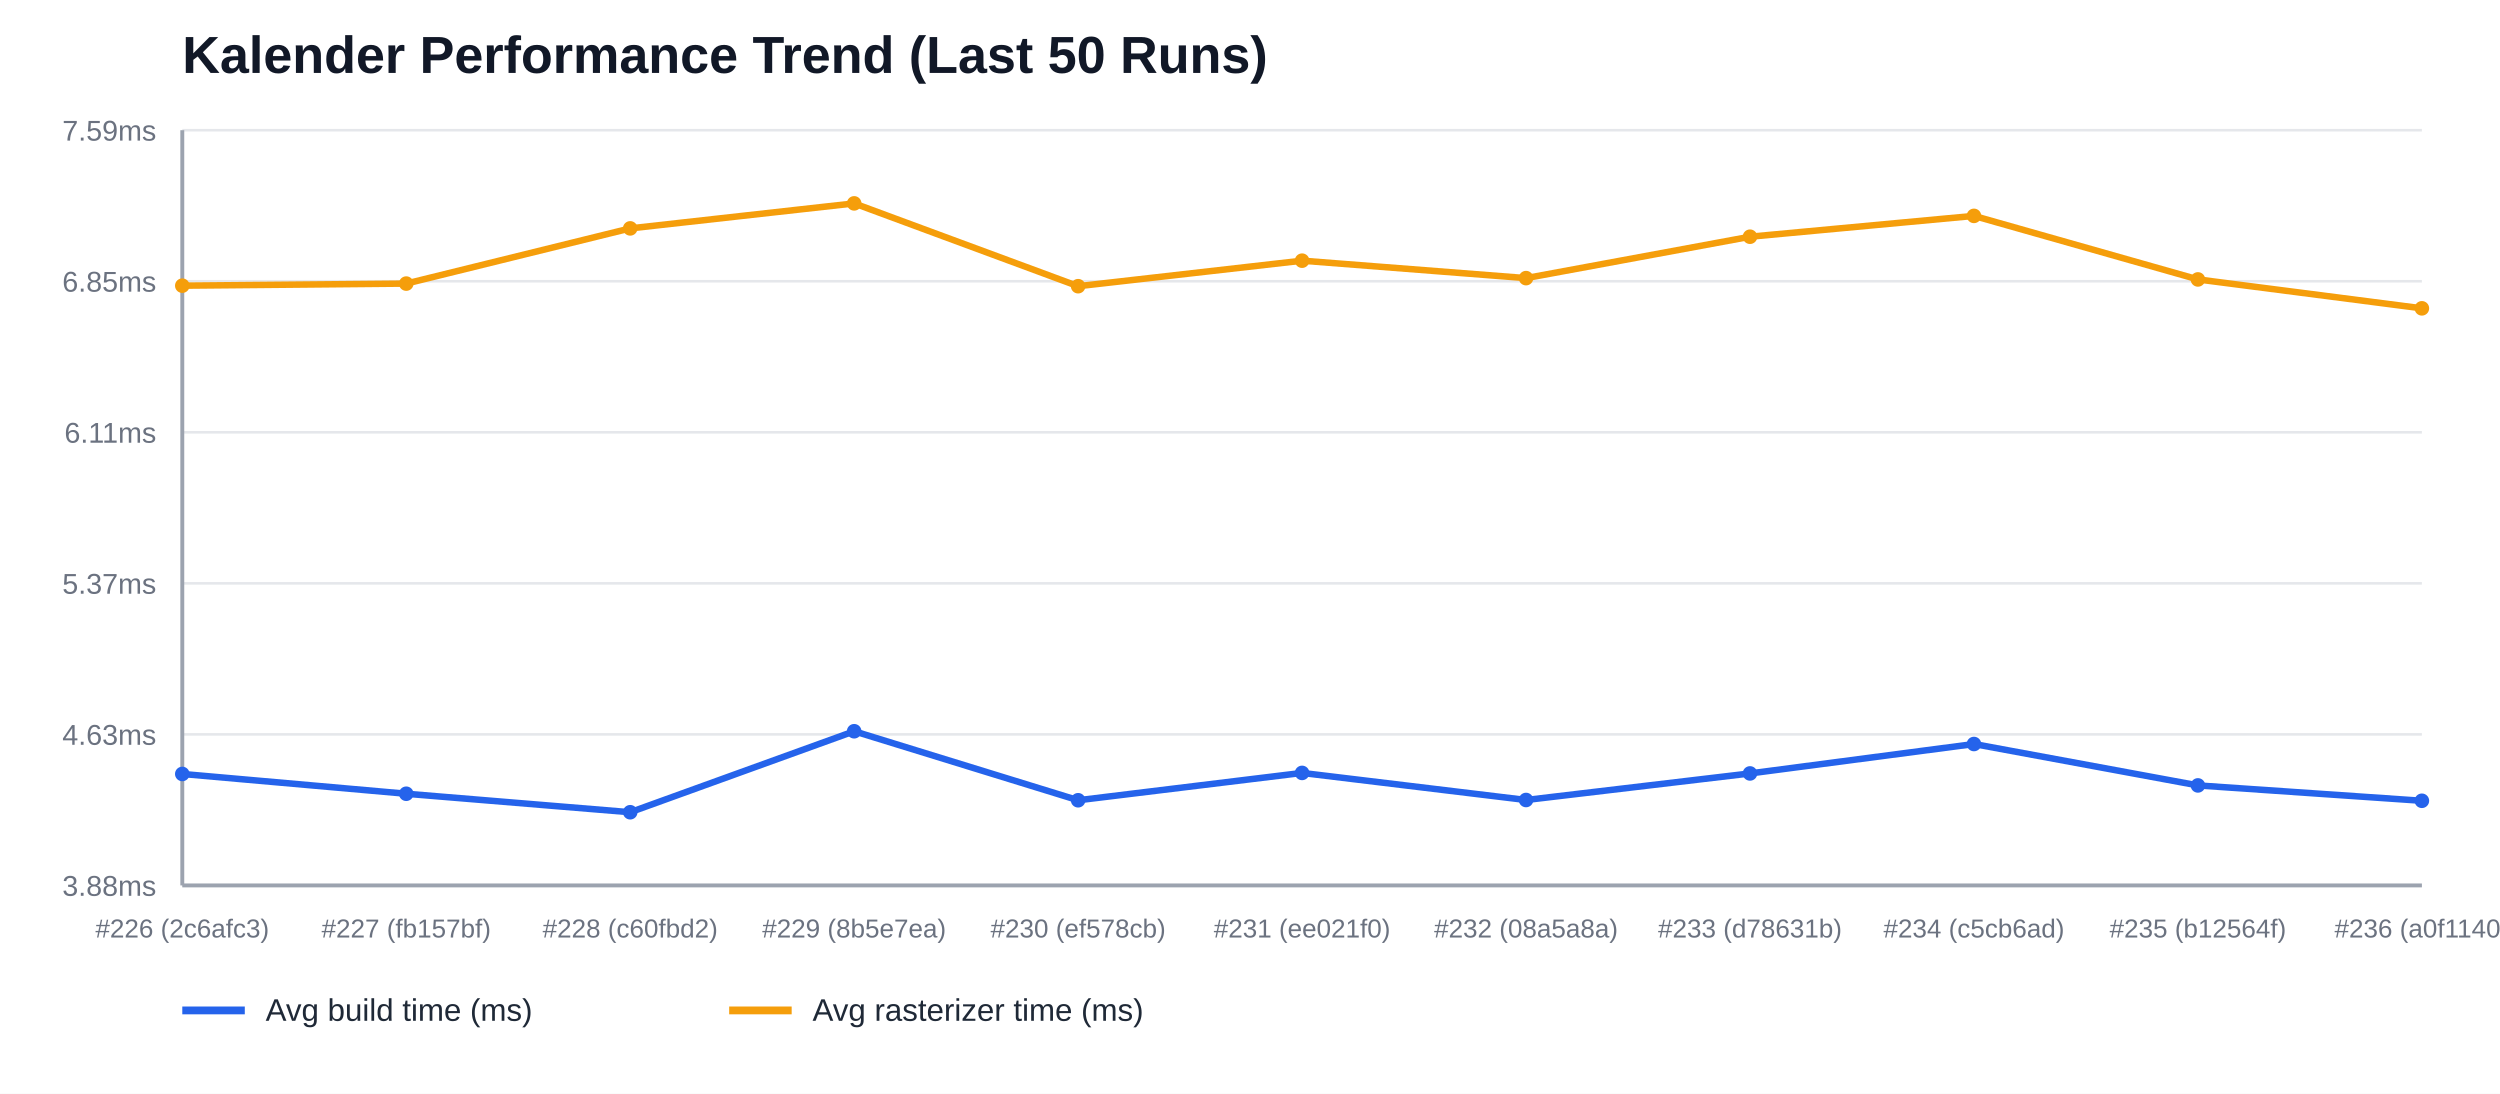
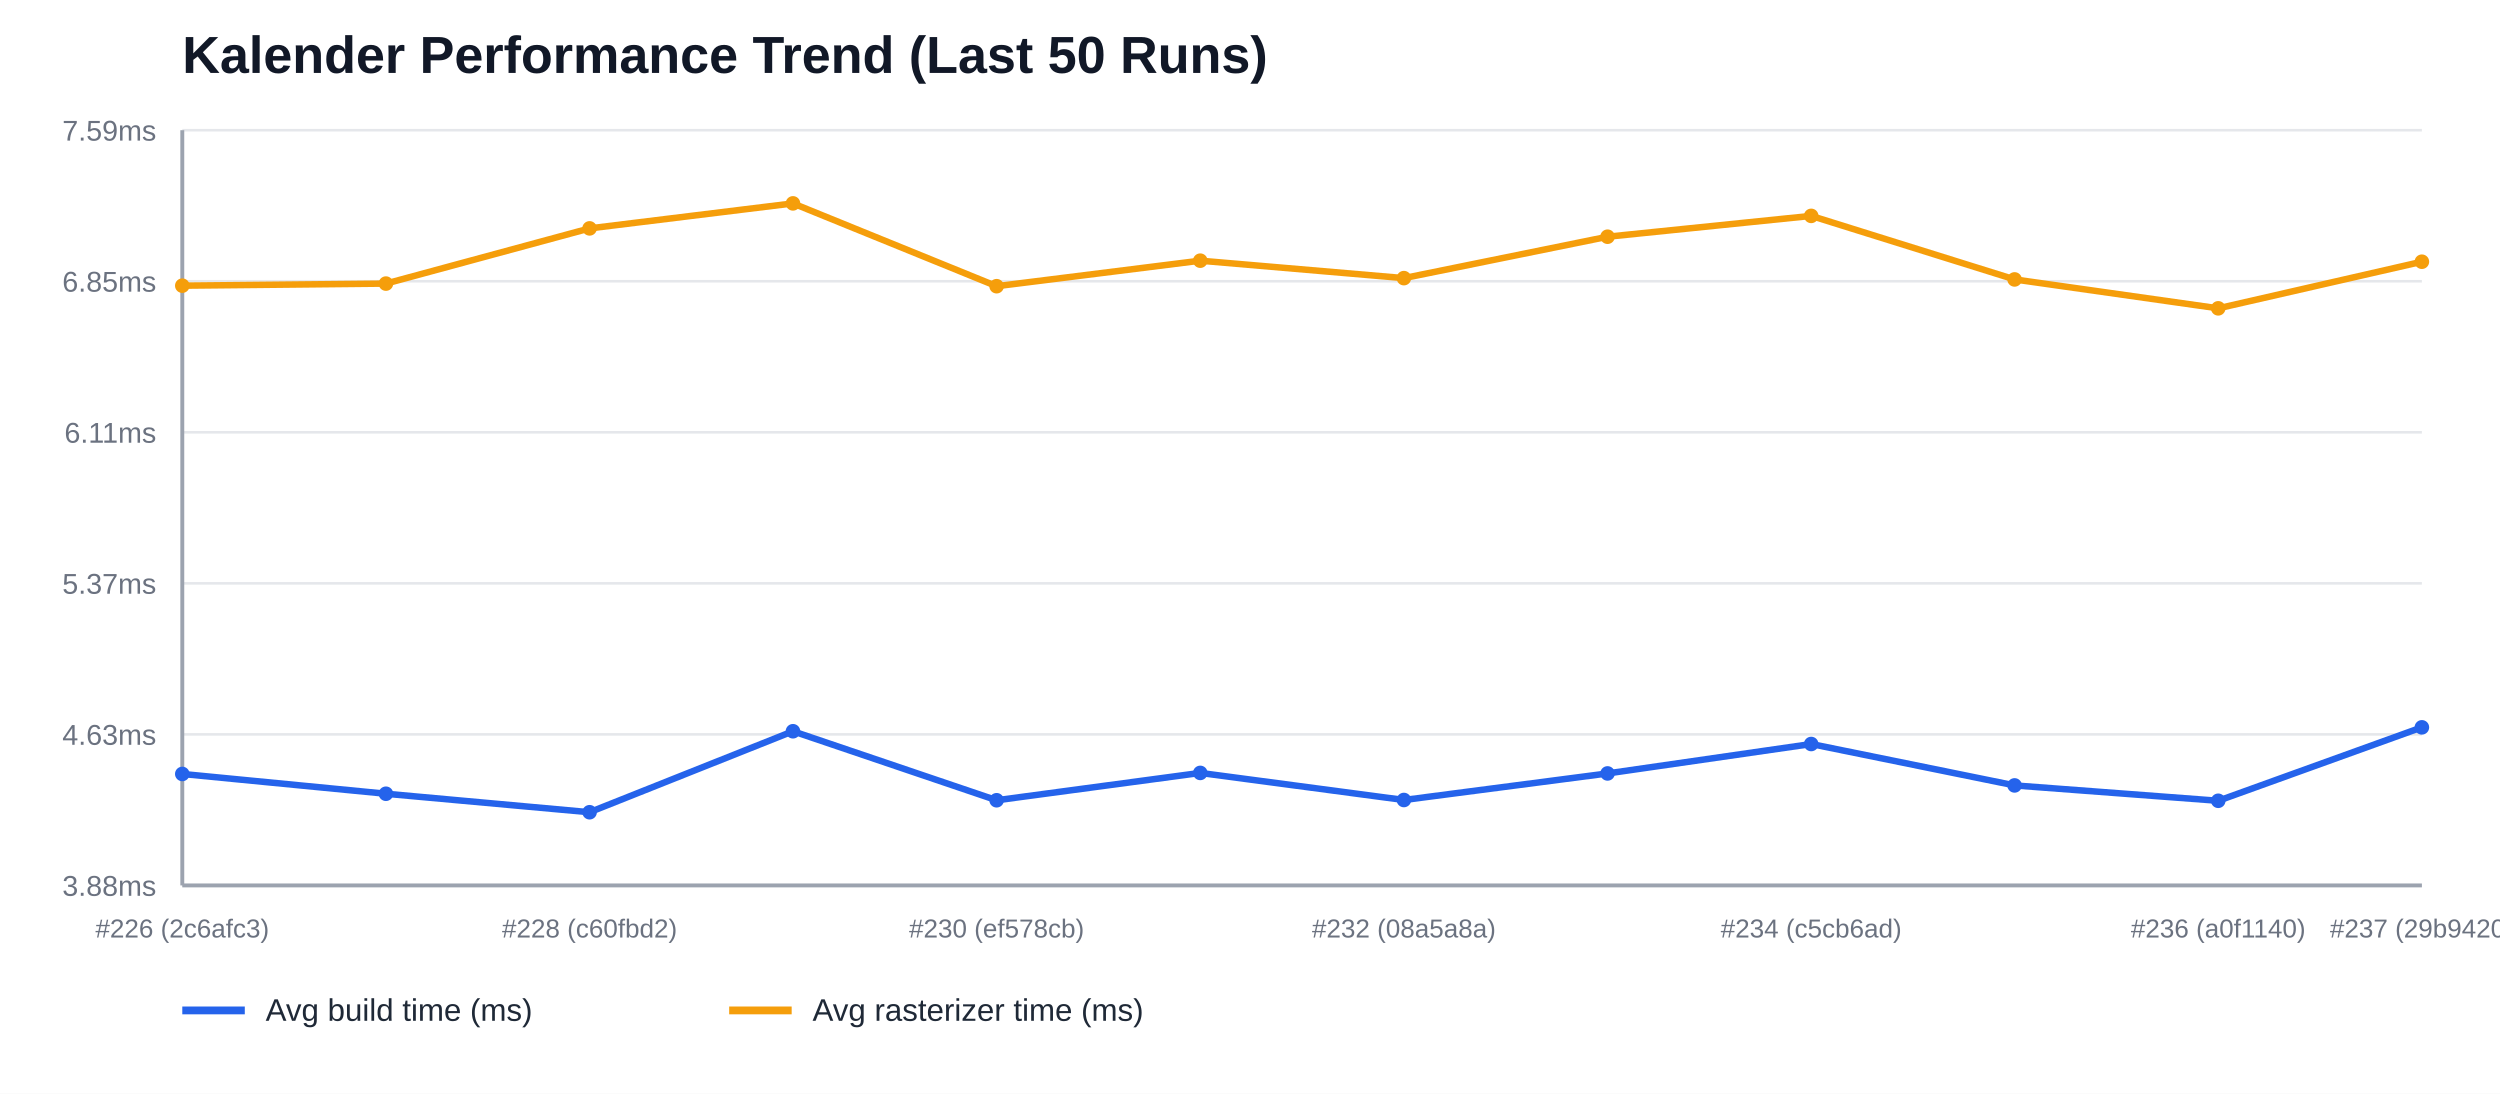
<svg xmlns="http://www.w3.org/2000/svg" width="960" height="420" viewBox="0 0 960 420">
  <rect width="100%" height="100%" fill="#ffffff" />
  <text x="70" y="28" font-family="Arial, sans-serif" font-size="20" font-weight="600" fill="#111827">Kalender Performance Trend (Last 50 Runs)</text>
  <line x1="70" y1="340.0" x2="930" y2="340.0" stroke="#e5e7eb" stroke-width="1" />
  <text x="60" y="344.0" text-anchor="end" font-family="Arial, sans-serif" font-size="11" fill="#6b7280">3.88ms</text>
  <line x1="70" y1="282.0" x2="930" y2="282.0" stroke="#e5e7eb" stroke-width="1" />
  <text x="60" y="286.0" text-anchor="end" font-family="Arial, sans-serif" font-size="11" fill="#6b7280">4.63ms</text>
  <line x1="70" y1="224.0" x2="930" y2="224.0" stroke="#e5e7eb" stroke-width="1" />
  <text x="60" y="228.0" text-anchor="end" font-family="Arial, sans-serif" font-size="11" fill="#6b7280">5.37ms</text>
  <line x1="70" y1="166.0" x2="930" y2="166.0" stroke="#e5e7eb" stroke-width="1" />
  <text x="60" y="170.0" text-anchor="end" font-family="Arial, sans-serif" font-size="11" fill="#6b7280">6.11ms</text>
  <line x1="70" y1="108.0" x2="930" y2="108.0" stroke="#e5e7eb" stroke-width="1" />
  <text x="60" y="112.0" text-anchor="end" font-family="Arial, sans-serif" font-size="11" fill="#6b7280">6.85ms</text>
  <line x1="70" y1="50.0" x2="930" y2="50.0" stroke="#e5e7eb" stroke-width="1" />
  <text x="60" y="54.0" text-anchor="end" font-family="Arial, sans-serif" font-size="11" fill="#6b7280">7.59ms</text>
  <line x1="70" y1="340" x2="930" y2="340" stroke="#9ca3af" stroke-width="1.5" />
  <line x1="70" y1="50" x2="70" y2="340" stroke="#9ca3af" stroke-width="1.5" />
-   <polyline points="70.0,297.2 156.0,304.8 242.0,311.9 328.0,280.8 414.0,307.3 500.0,296.8 586.0,307.2 672.0,297.0 758.0,285.7 844.0,301.6 930.0,307.5" fill="none" stroke="#2563eb" stroke-width="2.5" stroke-linecap="round" stroke-linejoin="round" />
+   <polyline points="70.0,297.2 148.2,304.8 226.4,311.9 304.5,280.8 382.7,307.3 460.9,296.8 539.1,307.2 617.3,297.0 695.5,285.7 773.6,301.6 851.8,307.5 930.0,279.3" fill="none" stroke="#2563eb" stroke-width="2.5" stroke-linecap="round" stroke-linejoin="round" />
  <circle cx="70.0" cy="297.2" r="2.8" fill="#2563eb" />
-   <circle cx="156.0" cy="304.8" r="2.8" fill="#2563eb" />
-   <circle cx="242.0" cy="311.9" r="2.8" fill="#2563eb" />
-   <circle cx="328.0" cy="280.8" r="2.8" fill="#2563eb" />
-   <circle cx="414.0" cy="307.3" r="2.8" fill="#2563eb" />
-   <circle cx="500.0" cy="296.8" r="2.8" fill="#2563eb" />
-   <circle cx="586.0" cy="307.2" r="2.8" fill="#2563eb" />
-   <circle cx="672.0" cy="297.0" r="2.8" fill="#2563eb" />
-   <circle cx="758.0" cy="285.7" r="2.8" fill="#2563eb" />
-   <circle cx="844.0" cy="301.6" r="2.8" fill="#2563eb" />
-   <circle cx="930.0" cy="307.5" r="2.8" fill="#2563eb" />
-   <polyline points="70.0,109.7 156.0,108.9 242.0,87.7 328.0,78.1 414.0,109.9 500.0,100.1 586.0,106.8 672.0,90.9 758.0,82.9 844.0,107.3 930.0,118.4" fill="none" stroke="#f59e0b" stroke-width="2.5" stroke-linecap="round" stroke-linejoin="round" />
+   <circle cx="148.2" cy="304.8" r="2.8" fill="#2563eb" />
+   <circle cx="226.4" cy="311.9" r="2.8" fill="#2563eb" />
+   <circle cx="304.5" cy="280.8" r="2.8" fill="#2563eb" />
+   <circle cx="382.7" cy="307.3" r="2.8" fill="#2563eb" />
+   <circle cx="460.9" cy="296.8" r="2.8" fill="#2563eb" />
+   <circle cx="539.1" cy="307.2" r="2.8" fill="#2563eb" />
+   <circle cx="617.3" cy="297.0" r="2.8" fill="#2563eb" />
+   <circle cx="695.5" cy="285.7" r="2.8" fill="#2563eb" />
+   <circle cx="773.6" cy="301.6" r="2.8" fill="#2563eb" />
+   <circle cx="851.8" cy="307.5" r="2.8" fill="#2563eb" />
+   <circle cx="930.0" cy="279.3" r="2.8" fill="#2563eb" />
+   <polyline points="70.0,109.7 148.2,108.9 226.4,87.7 304.5,78.1 382.7,109.9 460.9,100.1 539.1,106.8 617.3,90.9 695.5,82.9 773.6,107.3 851.8,118.4 930.0,100.5" fill="none" stroke="#f59e0b" stroke-width="2.5" stroke-linecap="round" stroke-linejoin="round" />
  <circle cx="70.0" cy="109.7" r="2.8" fill="#f59e0b" />
-   <circle cx="156.0" cy="108.9" r="2.8" fill="#f59e0b" />
-   <circle cx="242.0" cy="87.7" r="2.8" fill="#f59e0b" />
-   <circle cx="328.0" cy="78.1" r="2.8" fill="#f59e0b" />
-   <circle cx="414.0" cy="109.9" r="2.8" fill="#f59e0b" />
-   <circle cx="500.0" cy="100.1" r="2.8" fill="#f59e0b" />
-   <circle cx="586.0" cy="106.8" r="2.8" fill="#f59e0b" />
-   <circle cx="672.0" cy="90.9" r="2.8" fill="#f59e0b" />
-   <circle cx="758.0" cy="82.9" r="2.8" fill="#f59e0b" />
-   <circle cx="844.0" cy="107.3" r="2.8" fill="#f59e0b" />
-   <circle cx="930.0" cy="118.4" r="2.8" fill="#f59e0b" />
+   <circle cx="148.2" cy="108.9" r="2.8" fill="#f59e0b" />
+   <circle cx="226.4" cy="87.7" r="2.8" fill="#f59e0b" />
+   <circle cx="304.5" cy="78.1" r="2.8" fill="#f59e0b" />
+   <circle cx="382.7" cy="109.9" r="2.8" fill="#f59e0b" />
+   <circle cx="460.9" cy="100.1" r="2.8" fill="#f59e0b" />
+   <circle cx="539.1" cy="106.8" r="2.8" fill="#f59e0b" />
+   <circle cx="617.3" cy="90.9" r="2.8" fill="#f59e0b" />
+   <circle cx="695.5" cy="82.9" r="2.8" fill="#f59e0b" />
+   <circle cx="773.6" cy="107.3" r="2.8" fill="#f59e0b" />
+   <circle cx="851.8" cy="118.4" r="2.8" fill="#f59e0b" />
+   <circle cx="930.0" cy="100.5" r="2.8" fill="#f59e0b" />
  <text x="70.0" y="360" text-anchor="middle" font-family="Arial, sans-serif" font-size="10" fill="#6b7280">#226 (2c6afc3)</text>
-   <text x="156.0" y="360" text-anchor="middle" font-family="Arial, sans-serif" font-size="10" fill="#6b7280">#227 (fb157bf)</text>
-   <text x="242.0" y="360" text-anchor="middle" font-family="Arial, sans-serif" font-size="10" fill="#6b7280">#228 (c60fbd2)</text>
-   <text x="328.0" y="360" text-anchor="middle" font-family="Arial, sans-serif" font-size="10" fill="#6b7280">#229 (8b5e7ea)</text>
-   <text x="414.0" y="360" text-anchor="middle" font-family="Arial, sans-serif" font-size="10" fill="#6b7280">#230 (ef578cb)</text>
-   <text x="500.0" y="360" text-anchor="middle" font-family="Arial, sans-serif" font-size="10" fill="#6b7280">#231 (ee021f0)</text>
-   <text x="586.0" y="360" text-anchor="middle" font-family="Arial, sans-serif" font-size="10" fill="#6b7280">#232 (08a5a8a)</text>
-   <text x="672.0" y="360" text-anchor="middle" font-family="Arial, sans-serif" font-size="10" fill="#6b7280">#233 (d78631b)</text>
-   <text x="758.0" y="360" text-anchor="middle" font-family="Arial, sans-serif" font-size="10" fill="#6b7280">#234 (c5cb6ad)</text>
-   <text x="844.0" y="360" text-anchor="middle" font-family="Arial, sans-serif" font-size="10" fill="#6b7280">#235 (b12564f)</text>
-   <text x="930.0" y="360" text-anchor="middle" font-family="Arial, sans-serif" font-size="10" fill="#6b7280">#236 (a0f1140)</text>
+   <text x="226.4" y="360" text-anchor="middle" font-family="Arial, sans-serif" font-size="10" fill="#6b7280">#228 (c60fbd2)</text>
+   <text x="382.7" y="360" text-anchor="middle" font-family="Arial, sans-serif" font-size="10" fill="#6b7280">#230 (ef578cb)</text>
+   <text x="539.1" y="360" text-anchor="middle" font-family="Arial, sans-serif" font-size="10" fill="#6b7280">#232 (08a5a8a)</text>
+   <text x="695.5" y="360" text-anchor="middle" font-family="Arial, sans-serif" font-size="10" fill="#6b7280">#234 (c5cb6ad)</text>
+   <text x="851.8" y="360" text-anchor="middle" font-family="Arial, sans-serif" font-size="10" fill="#6b7280">#236 (a0f1140)</text>
+   <text x="930.0" y="360" text-anchor="middle" font-family="Arial, sans-serif" font-size="10" fill="#6b7280">#237 (29b9420)</text>
  <line x1="70" y1="388" x2="94" y2="388" stroke="#2563eb" stroke-width="3" />
  <text x="102" y="392" font-family="Arial, sans-serif" font-size="12" fill="#1f2937">Avg build time (ms)</text>
  <line x1="280" y1="388" x2="304" y2="388" stroke="#f59e0b" stroke-width="3" />
  <text x="312" y="392" font-family="Arial, sans-serif" font-size="12" fill="#1f2937">Avg rasterizer time (ms)</text>
</svg>
